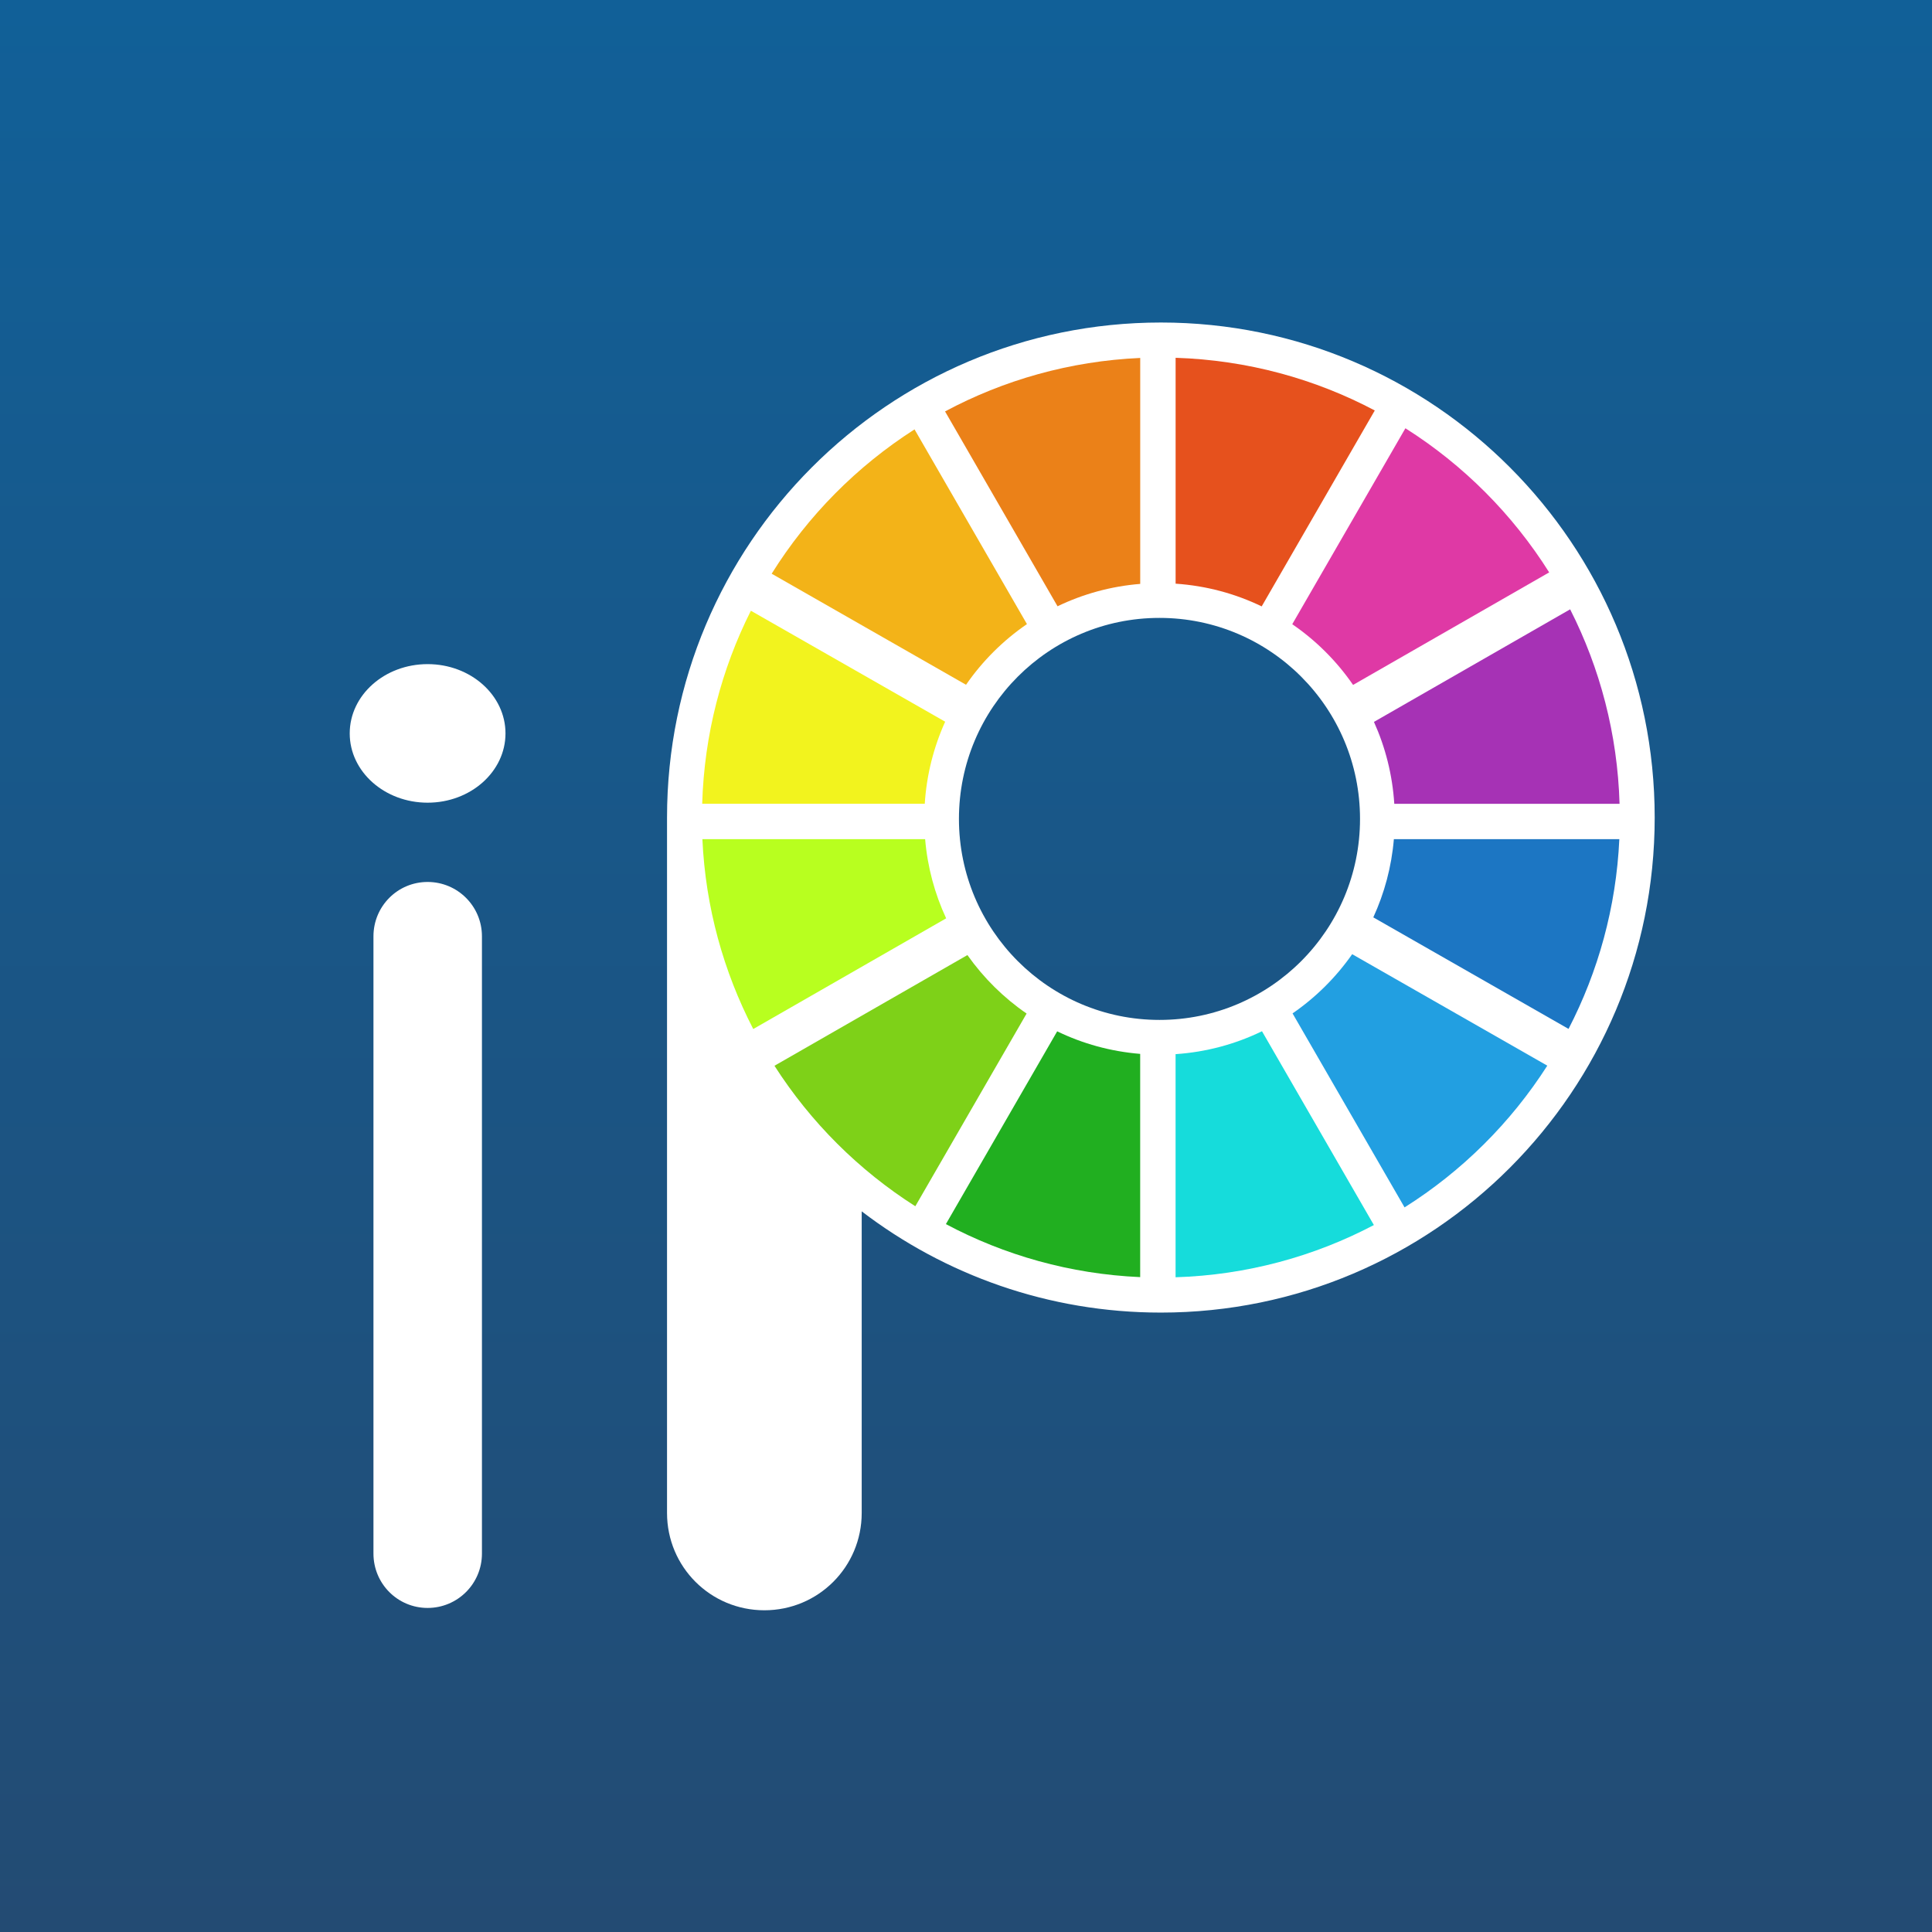
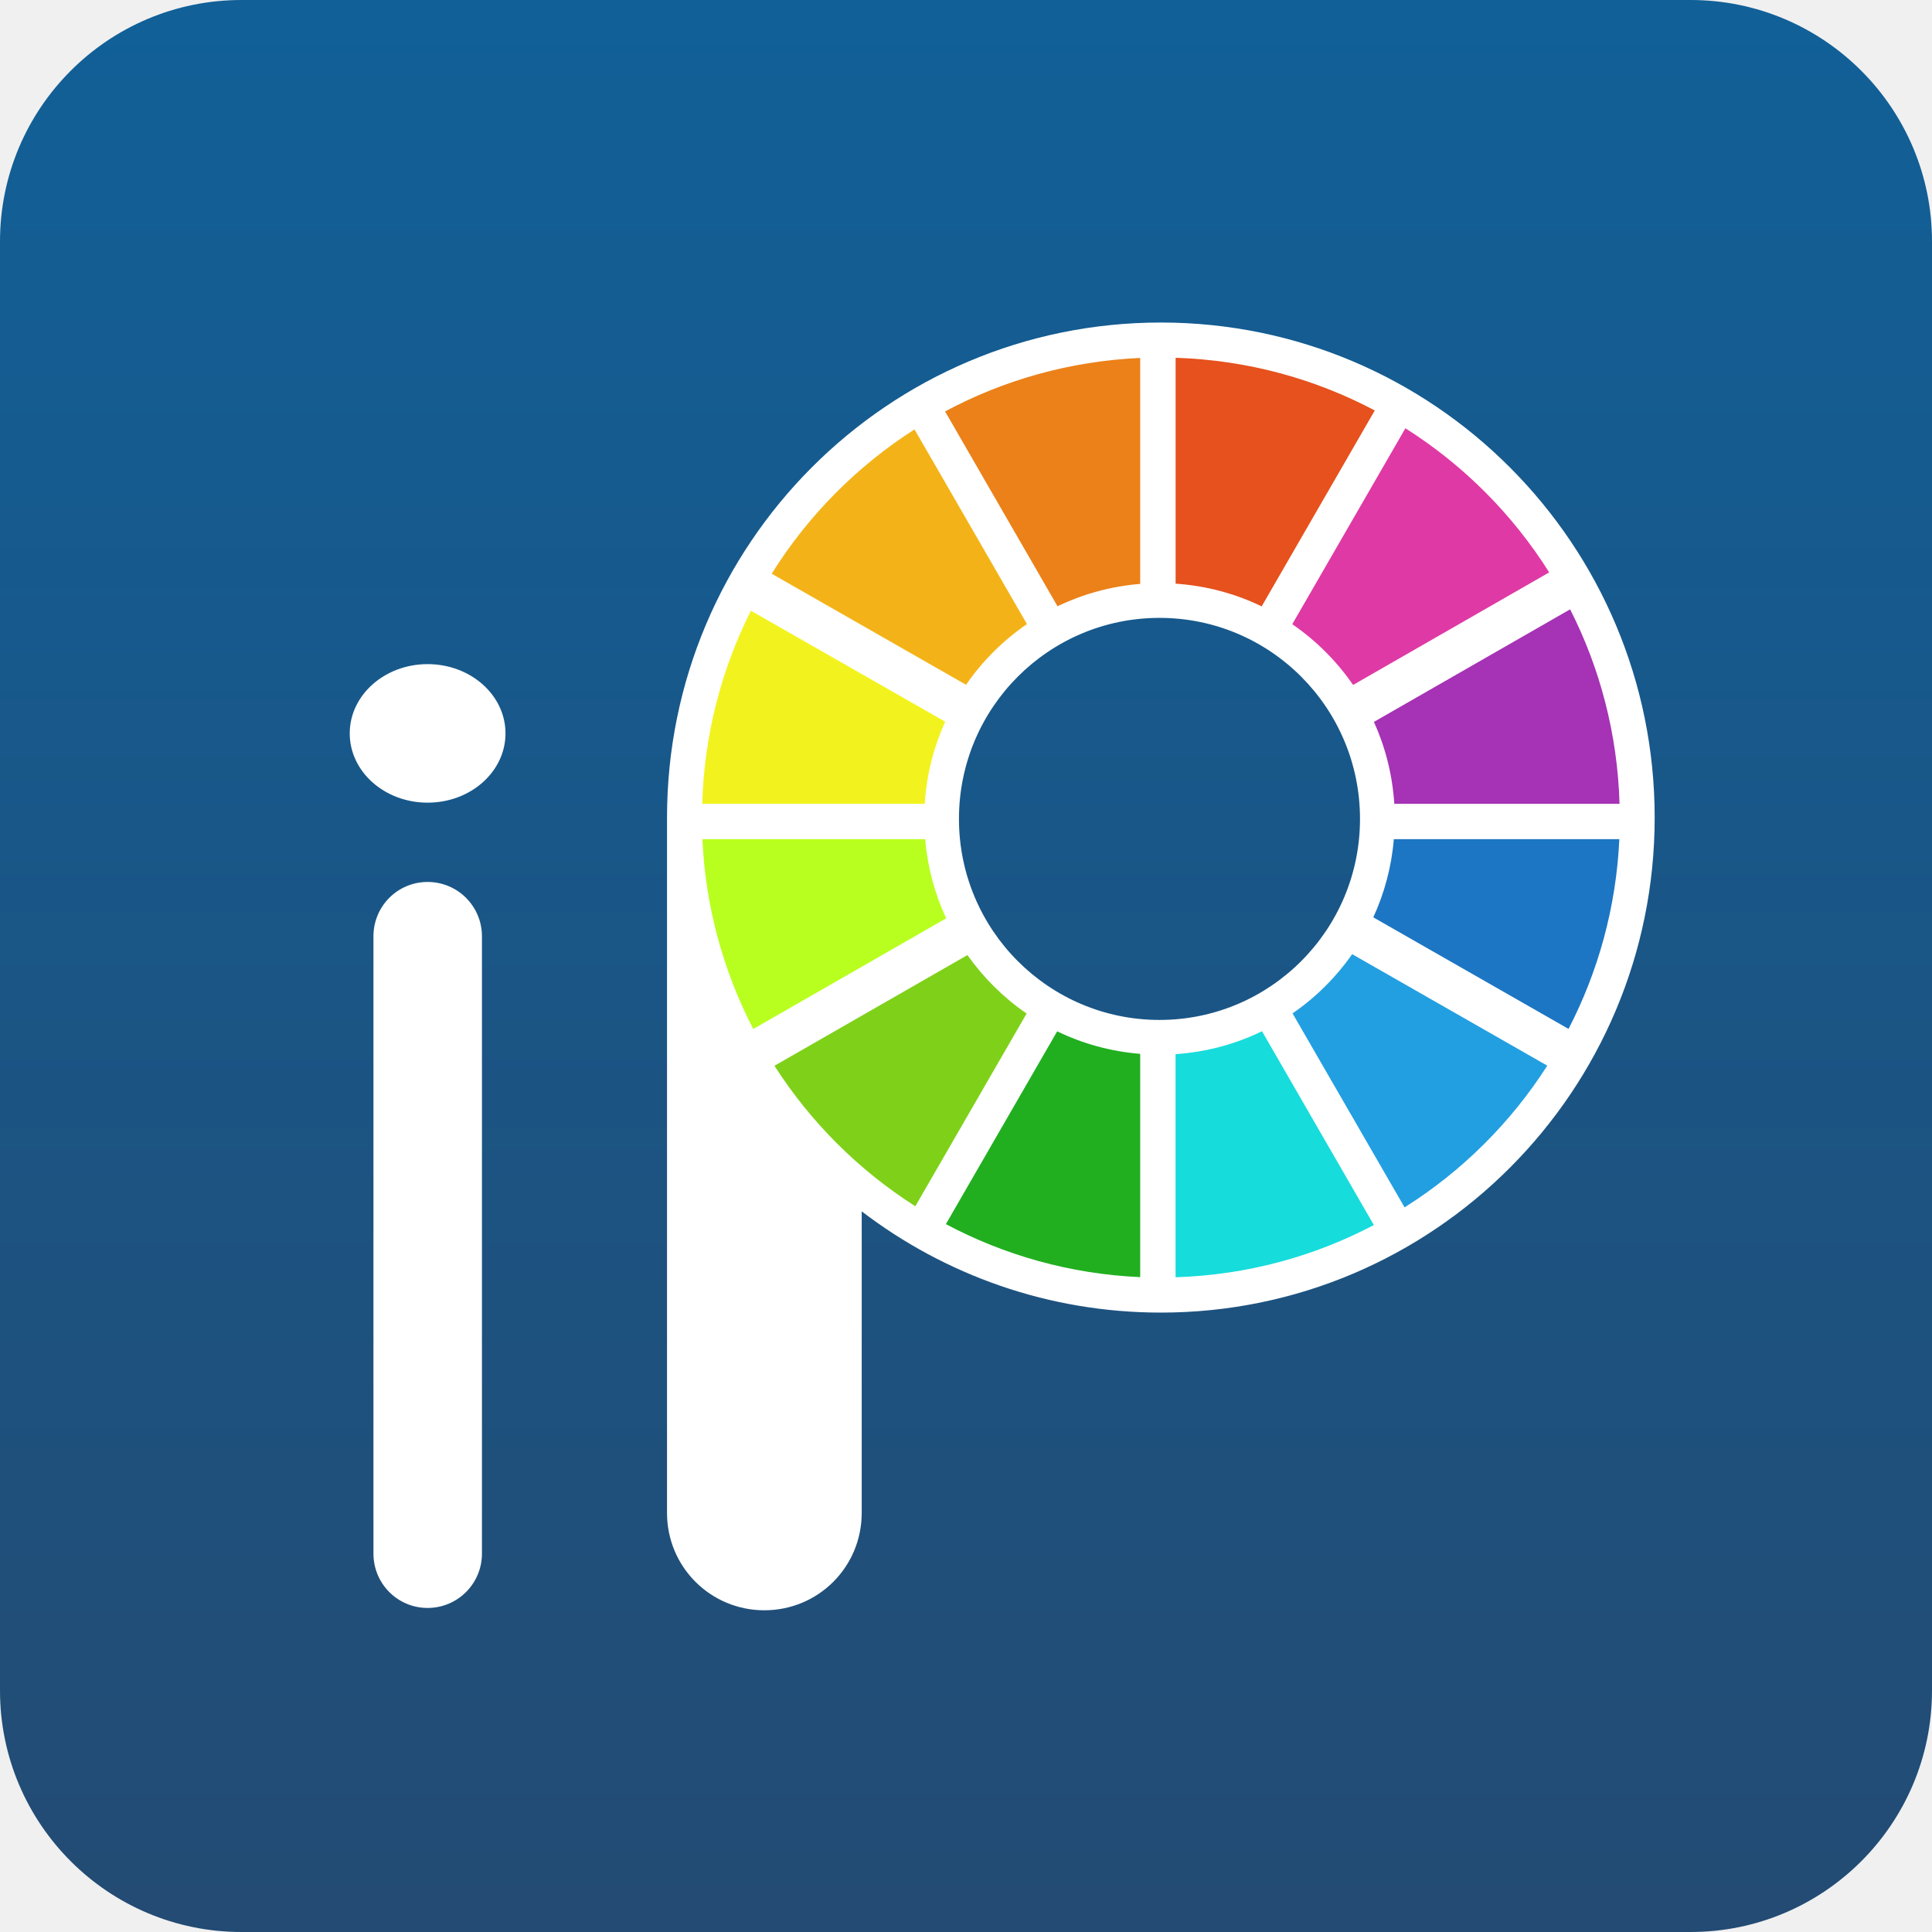
- <svg xmlns="http://www.w3.org/2000/svg" id="Layer_1" version="1.1" viewBox="0 0 512 512">
+ <svg xmlns="http://www.w3.org/2000/svg" width="48" height="48" viewBox="0 0 48 48" fill="none">
+   <g clip-path="url(#clip0_70_292)">
+     <path d="M48 0H0V48H48V0Z" fill="url(#paint0_linear_70_292)" />
+     <path d="M28.841 8.013C22.065 8.013 16.572 13.52 16.572 20.312V37.589C16.572 38.929 17.651 40.007 18.991 40.007C20.331 40.007 21.409 38.929 21.409 37.589V30.096C23.471 31.672 26.047 32.611 28.841 32.611C35.617 32.611 41.11 27.104 41.11 20.312C41.11 13.52 35.617 8.013 28.841 8.013ZM28.808 25.34C26.056 25.34 23.826 23.104 23.825 20.346C23.825 17.587 26.055 15.351 28.808 15.351C31.559 15.351 33.789 17.587 33.789 20.346C33.789 23.104 31.559 25.34 28.808 25.34Z" fill="white" />
+     <path d="M26.265 25.624L23.5 30.413C24.952 31.185 26.588 31.653 28.328 31.73V26.183C27.593 26.123 26.897 25.929 26.265 25.623V25.624Z" fill="#21AF20" />
+     <path d="M31.354 25.621C30.698 25.94 29.972 26.138 29.207 26.19V31.733C30.982 31.677 32.653 31.215 34.133 30.436L31.354 25.621Z" fill="#16DCDB" />
+     <path d="M24.036 23.728L19.241 26.479C20.14 27.882 21.336 29.075 22.741 29.969L25.506 25.181C24.934 24.788 24.437 24.295 24.036 23.729V23.728Z" fill="#7ED118" />
+     <path d="M33.594 23.706C33.192 24.281 32.691 24.78 32.113 25.177L34.896 29.997C36.322 29.1 37.534 27.895 38.442 26.476L33.594 23.706Z" fill="#229FE1" />
+     <path d="M34.63 20.849C34.572 21.537 34.395 22.191 34.119 22.791L38.97 25.563C39.706 24.14 40.153 22.543 40.232 20.849H34.631H34.63Z" fill="#1C76C3" />
+     <path d="M17.451 20.849C17.528 22.545 17.977 24.142 18.714 25.565L23.507 22.816C23.225 22.209 23.044 21.546 22.985 20.849H17.451Z" fill="#B8FF1F" />
+     <path d="M18.655 15.173C17.926 16.623 17.497 18.248 17.446 19.97H22.975C23.021 19.246 23.198 18.559 23.483 17.93L18.655 15.173Z" fill="#F2F31E" />
+     <path d="M39.009 15.139L34.135 17.935C34.418 18.562 34.595 19.249 34.641 19.971H40.237C40.187 18.235 39.75 16.597 39.01 15.14L39.009 15.139Z" fill="#A632B5" />
+     <path d="M22.721 10.668C21.289 11.584 20.074 12.81 19.172 14.254L24.001 17.013C24.409 16.422 24.922 15.911 25.514 15.505L22.721 10.668Z" fill="#F3B318" />
+     <path d="M34.917 10.64L32.106 15.508C32.697 15.914 33.21 16.426 33.617 17.017L38.489 14.221C37.58 12.776 36.357 11.551 34.916 10.64H34.917Z" fill="#DF39A5" />
+     <path d="M28.328 8.893C26.581 8.971 24.937 9.442 23.48 10.222L26.274 15.063C26.904 14.759 27.597 14.566 28.328 14.507V8.893Z" fill="#EB8118" />
+     <path d="M29.208 8.889V14.501C29.97 14.553 30.692 14.749 31.346 15.065L34.156 10.198C32.67 9.411 30.991 8.946 29.208 8.889Z" fill="#E6511D" />
+     <path d="M10.624 16.5C9.555 16.5 8.689 17.271 8.689 18.221C8.689 19.172 9.555 19.942 10.624 19.942C11.693 19.942 12.559 19.172 12.559 18.221C12.559 17.271 11.693 16.5 10.624 16.5ZM10.624 21.912C9.878 21.912 9.278 22.515 9.278 23.263V38.598C9.278 39.346 9.878 39.949 10.624 39.949C11.369 39.949 11.974 39.346 11.974 38.598V23.263C11.974 22.515 11.369 21.912 10.624 21.912Z" fill="white" />
+   </g>
  <defs>
-     <style>
-       .st0 {
-         fill: #21af20;
-       }
- 
-       .st1 {
-         fill: #fff;
-       }
- 
-       .st2 {
-         fill: #f3b318;
-       }
- 
-       .st3 {
-         fill: #7ed118;
-       }
- 
-       .st4 {
-         fill: #229fe1;
-       }
- 
-       .st5 {
-         fill: #df39a5;
-       }
- 
-       .st6 {
-         fill: #eb8118;
-       }
- 
-       .st7 {
-         fill: #b8ff1f;
-       }
- 
-       .st8 {
-         fill: #1c76c3;
-       }
- 
-       .st9 {
-         fill: #16dcdb;
-       }
- 
-       .st10 {
-         fill: #a632b5;
-       }
- 
-       .st11 {
-         fill: #f2f31e;
-       }
- 
-       .st12 {
-         fill: url(#linear-gradient);
-       }
- 
-       .st13 {
-         fill: #e6511d;
-       }
-     </style>
-     <linearGradient id="linear-gradient" x1="256" y1="0" x2="256" y2="512" gradientUnits="userSpaceOnUse">
-       <stop offset="0" stop-color="#116098" />
-       <stop offset="1" stop-color="#234b73" />
+     <linearGradient id="paint0_linear_70_292" x1="24" y1="0" x2="24" y2="48" gradientUnits="userSpaceOnUse">
+       <stop stop-color="#116098" />
+       <stop offset="1" stop-color="#234B73" />
    </linearGradient>
+     <clipPath id="clip0_70_292">
+       <rect width="48" height="48" rx="6" fill="white" />
+     </clipPath>
  </defs>
-   <rect class="st12" width="512" height="512" />
-   <g id="layer1">
-     <path class="st1" d="M307.64,85.47c-72.28,0-130.87,58.74-130.87,131.19v184.29c0,14.29,11.51,25.79,25.8,25.79s25.79-11.5,25.79-25.79v-79.93c22,16.82,49.47,26.83,79.28,26.83,72.28,0,130.87-58.74,130.87-131.19s-58.59-131.19-130.87-131.19ZM307.28,270.29c-29.35,0-53.14-23.85-53.15-53.27,0-29.42,23.79-53.28,53.15-53.27,29.35,0,53.14,23.85,53.14,53.27,0,29.42-23.79,53.27-53.14,53.27Z" />
-     <path id="path42" class="st0" d="M280.16,273.32l-29.49,51.08c15.48,8.24,32.94,13.23,51.49,14.05v-59.16c-7.83-.64-15.26-2.71-22-5.98h0Z" />
-     <path id="path41" class="st9" d="M334.44,273.29c-7,3.4-14.74,5.52-22.9,6.07v59.13c18.93-.6,36.76-5.53,52.55-13.84l-29.65-51.36Z" />
-     <path id="path40" class="st3" d="M256.38,253.1l-51.14,29.34c9.59,14.97,22.34,27.69,37.33,37.23l29.49-51.07c-6.1-4.19-11.4-9.45-15.68-15.49Z" />
-     <path id="path39" class="st4" d="M358.34,252.87c-4.29,6.13-9.64,11.45-15.8,15.69l29.68,51.41c15.21-9.57,28.14-22.42,37.83-37.56l-51.71-29.54Z" />
-     <path id="path38" class="st8" d="M369.39,222.39c-.62,7.34-2.51,14.32-5.45,20.72l51.74,29.56c7.85-15.18,12.62-32.21,13.46-50.28h-59.74Z" />
-     <path id="path37" class="st7" d="M186.14,222.39c.83,18.09,5.62,35.13,13.48,50.31l51.12-29.33c-3.01-6.47-4.94-13.54-5.57-20.98h-59.03Z" />
-     <path id="path36" class="st11" d="M198.99,161.85c-7.78,15.46-12.36,32.8-12.9,51.16h58.98c.49-7.72,2.38-15.05,5.41-21.75l-51.49-29.41Z" />
-     <path id="path35" class="st10" d="M416.1,161.48l-51.99,29.83c3.02,6.69,4.9,14.01,5.39,21.71h59.7c-.54-18.51-5.2-35.98-13.09-51.53Z" />
-     <path id="path34" class="st2" d="M242.36,113.79c-15.28,9.77-28.24,22.85-37.86,38.25l51.51,29.43c4.35-6.3,9.83-11.75,16.14-16.08l-29.79-51.6Z" />
-     <path id="path33" class="st5" d="M372.45,113.49l-29.99,51.93c6.31,4.33,11.78,9.79,16.12,16.09l51.97-29.82c-9.7-15.41-22.74-28.48-38.11-38.2h0Z" />
-     <path id="path32" class="st6" d="M302.17,94.86c-18.64.83-36.18,5.86-51.72,14.17l29.81,51.64c6.72-3.24,14.11-5.3,21.91-5.93v-59.88Z" />
-     <path id="path30" class="st13" d="M311.55,94.82v59.86c8.13.55,15.83,2.65,22.81,6.02l29.97-51.92c-15.85-8.39-33.76-13.35-52.78-13.96h0Z" />
-     <path class="st1" d="M113.32,176c-11.4,0-20.64,8.22-20.64,18.36,0,10.14,9.24,18.36,20.64,18.36s20.64-8.22,20.64-18.36c0-10.14-9.24-18.36-20.64-18.36ZM113.32,233.73c-7.95,0-14.35,6.43-14.35,14.41v163.57c0,7.98,6.4,14.41,14.35,14.41s14.4-6.43,14.4-14.41v-163.57c0-7.98-6.45-14.41-14.4-14.41Z" />
-   </g>
</svg>
